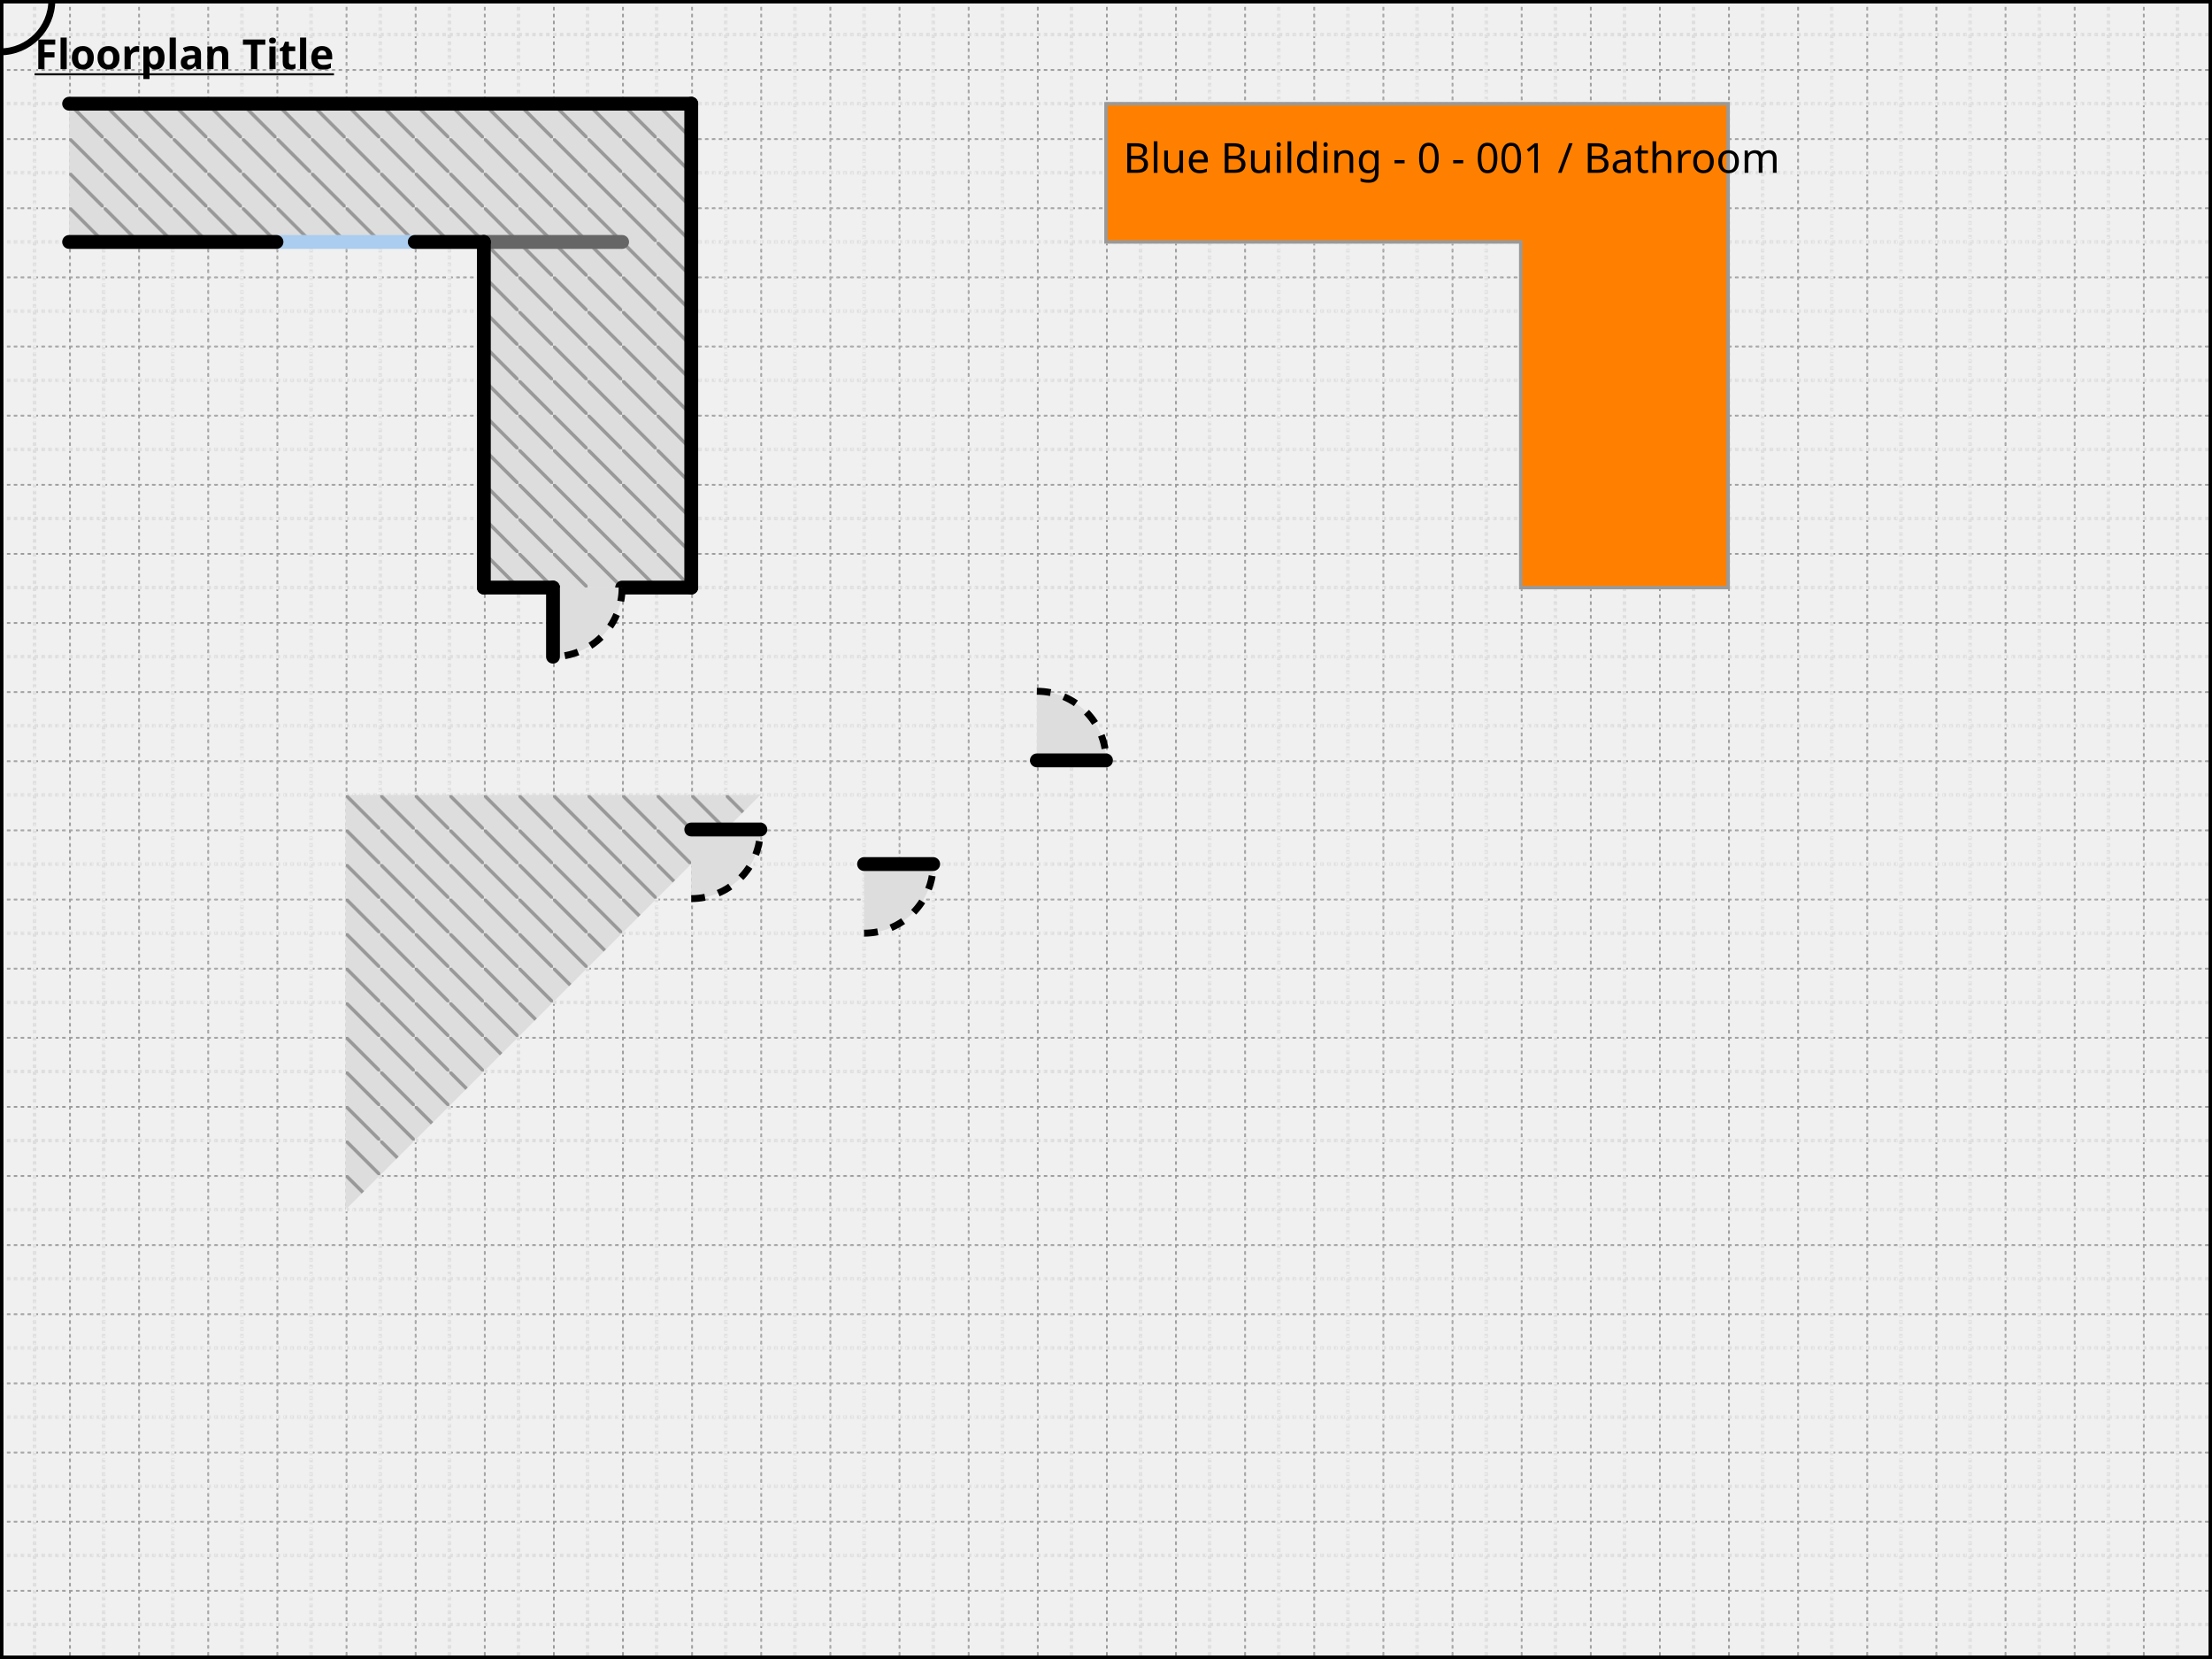
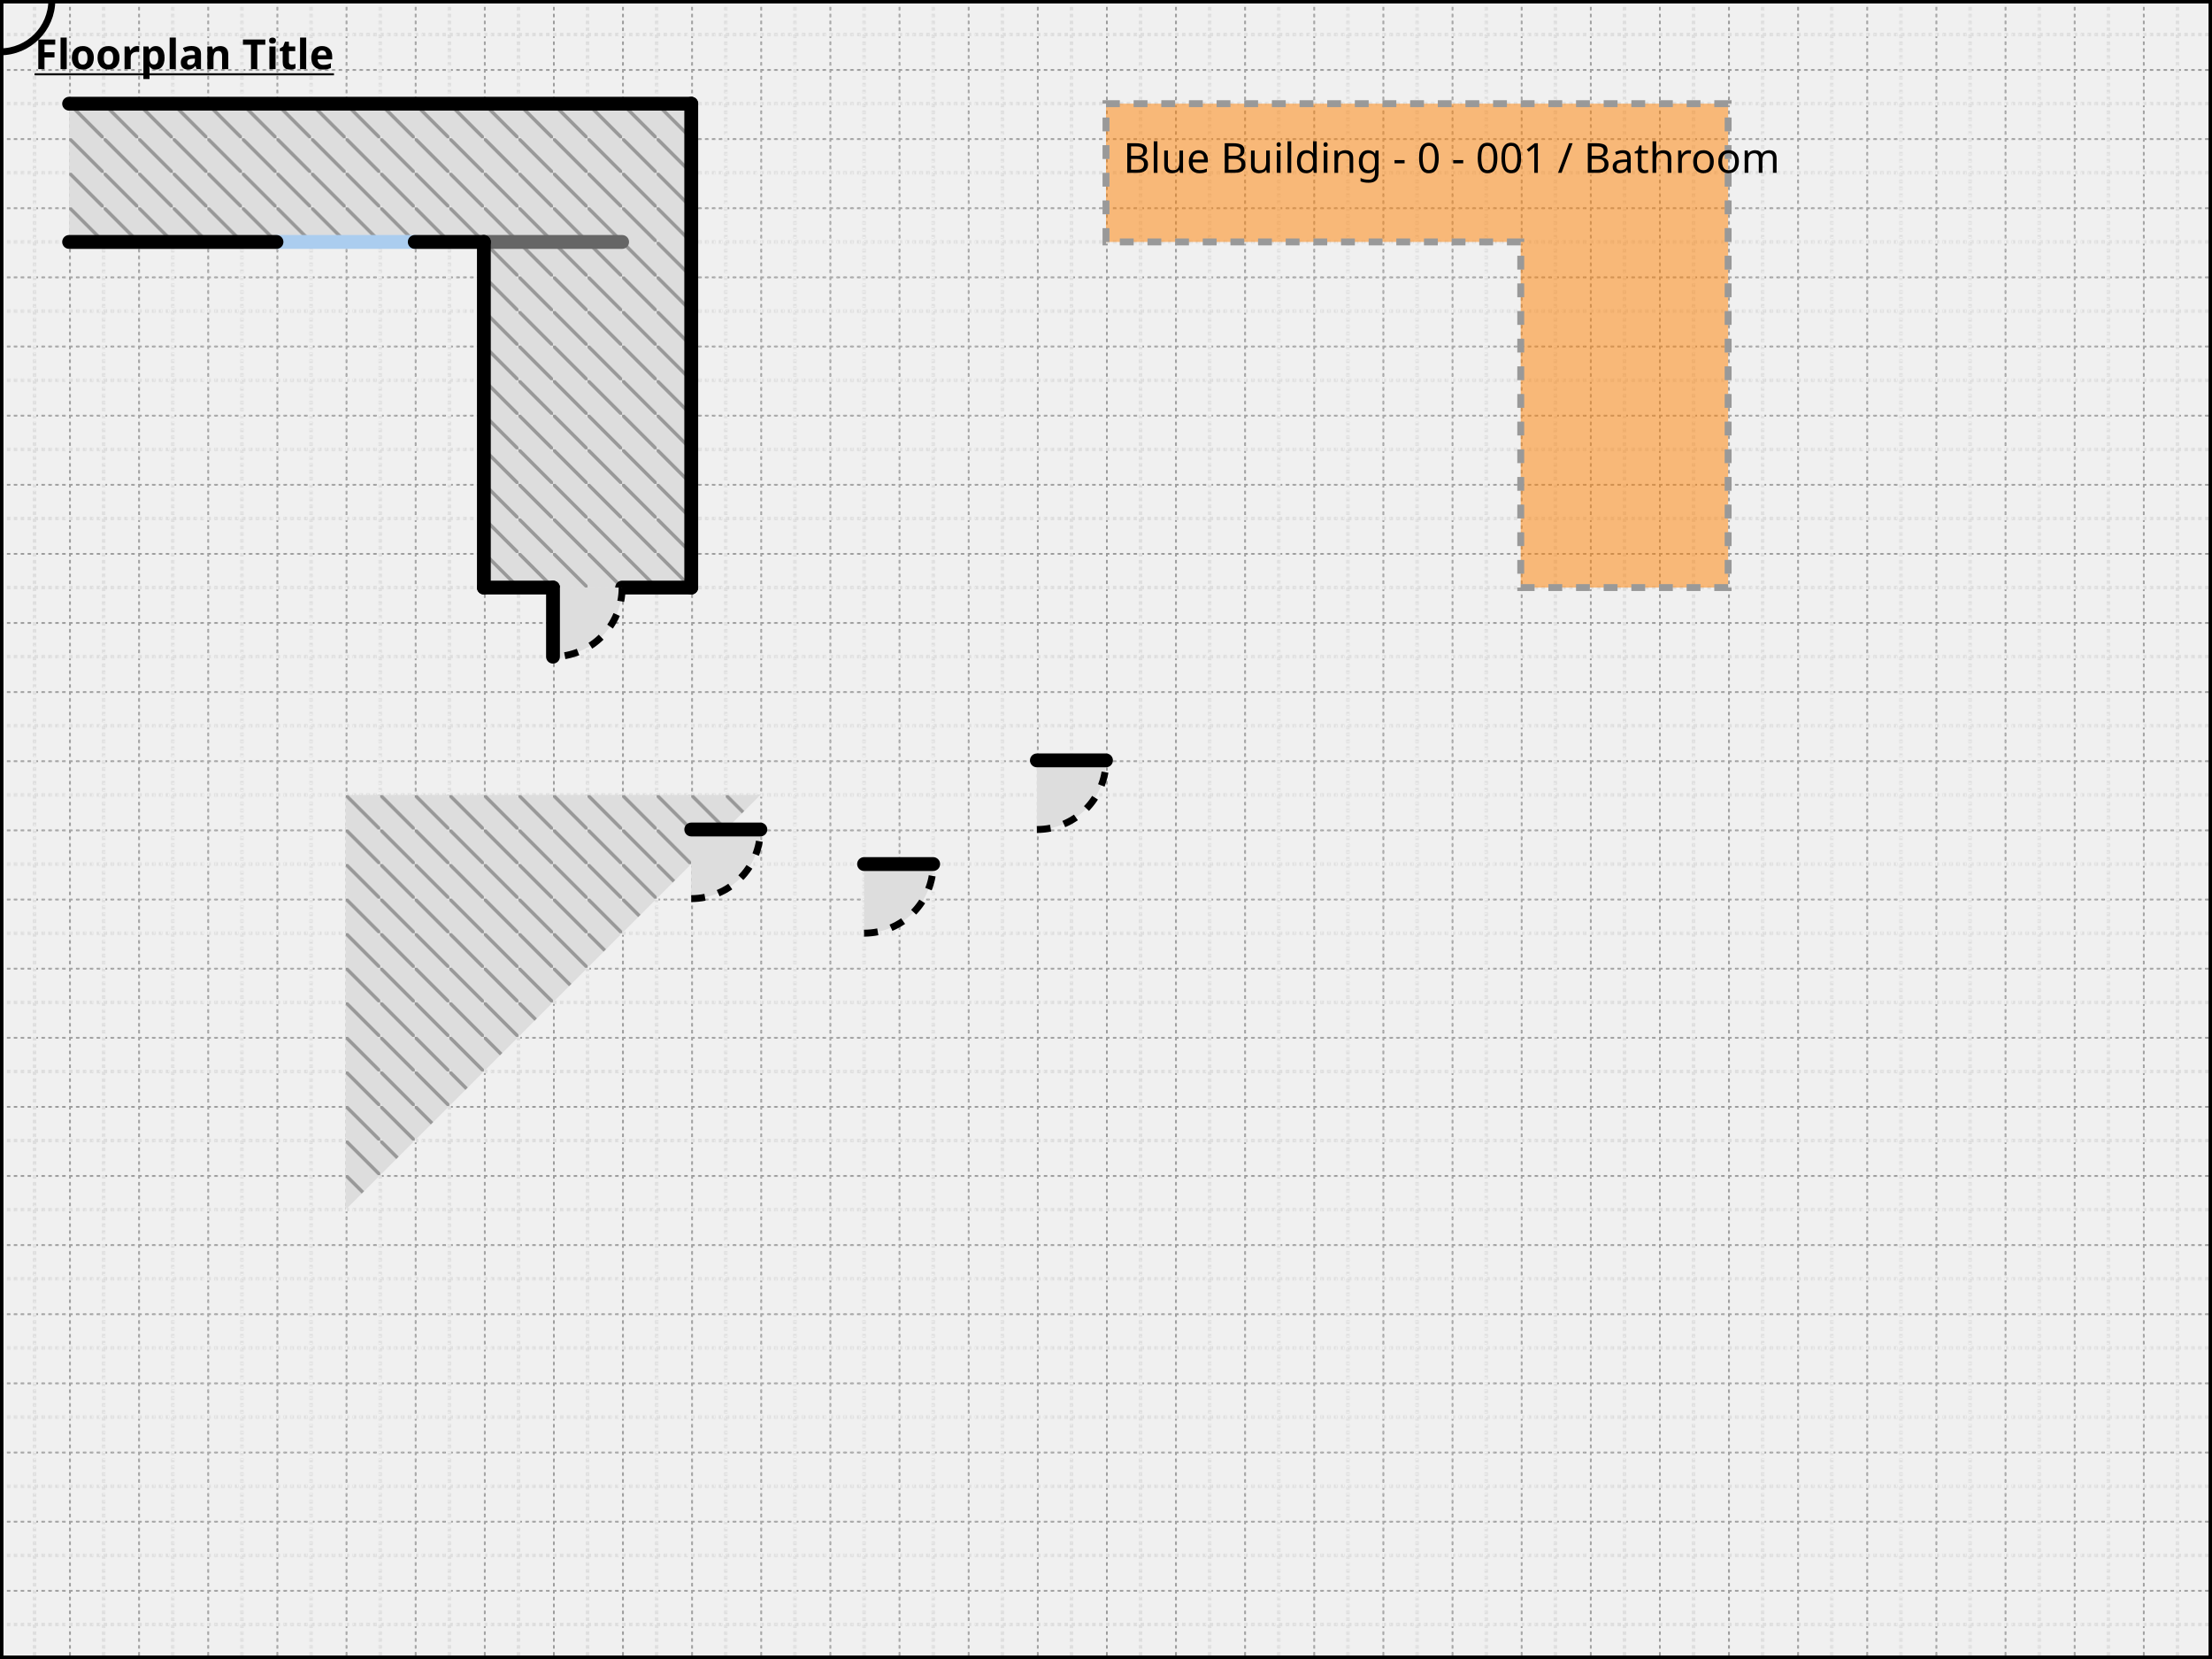
<svg xmlns="http://www.w3.org/2000/svg" xmlns:xlink="http://www.w3.org/1999/xlink" version="1.1" width="640" height="480" class="edit">
  <style type="text/css">
		
			/* Generally */
				#bg		{stroke: none; fill: #FFFFFF;}
				text	{font-family: sans-serif; fill: #000000; text-shadow: 0em 0em 1em #FFFFFF;}
			/* Arrow path (unused) */
				path.arrow	{stroke: #000000; stroke-width: 2; stroke-linecap: round; stroke-linejoin: round; fill: none; stroke-width: 2; stroke-dasharray: 4 4; fill: none; marker-end: url(#arrow-01);}
			/* Images */
				#images {}
			/* Floors */
				#floors				{fill-rule: evenodd;}
				#floors .floor-01	{fill: url(#floor-01);}
				#floors .floor-02	{fill: url(#floor-02);}
				#floors .floor-03	{fill: url(#floor-03);}
				#floors .floor-04	{fill: url(#floor-04);}
				#floors .floor-05	{fill: url(#floor-05);}
			/* Locations */
- 				#locations path	{fill: #666666; stroke: #999999; stroke-width: 1px;}
+ 				#locations path	{fill: #666666; fill-opacity: 0.5; stroke: #999999; stroke-width: 2; stroke-dasharray: 4 4;}
				#locations .NULL		path	{}
				#locations .ERROR		path	{}
				#locations .NAD			path	{fill: #169D16;}
				#locations .PRESUME		path	{fill: #FF0000;}
				#locations .R1			path	{fill: #FF0000;}
				#locations .R2			path	{fill: #FF8000;}
				#locations .R3			path	{fill: #FAD500;}
				#locations .unanalysed	path	{}
			/* Walls */
				#walls			{stroke: #666666; stroke-width: 4; stroke-linecap: round; stroke-linejoin: round; fill: none;}
				#walls .inner	{}
				#walls .outer	{stroke: #000000;}
				#walls .window	{stroke: #ABCDEF;}
			/* Items */
				#items {}
			/* Floorplan Title */
				#title	{font-weight: bold; text-decoration: underline;}
			/* Editor */
			 	.point						{cursor: pointer;}
				.point .point-outer			{fill: #FFFFFF; opacity: 0; stroke: #888; stroke-width: 2;}
				.point .point-inner			{fill: #F07746;}
				.point:hover .point-outer	{opacity: 0.5;}
				.dragbox					{visibility: hidden; stroke: none; fill: #F07746; fill-opacity: 0.2;}
				.cursor-simple circle				{stroke-width: 2; stroke: black; fill: none;}
				/* Only When Editing... */
					.edit #bg								{stroke: #000000; stroke-width: 2; fill: url(#bg-grid);}
					.edit #sketch #floors path:hover,
					.edit #sketch #floors path.selected,
					.edit #sketch #locations path:hover,
					.edit #sketch #locations path.selected,
					.edit #sketch #locations text:hover,
					.edit #sketch #locations text.selected	{fill: #F07746;}
					.edit #sketch #walls line:hover,
					.edit #sketch #walls line.selected		{stroke: #F07746;}
					.edit #sketch image:hover,
					.edit #sketch image.selected,
					.edit #sketch #items use:hover,
					.edit #sketch #items use.selected		{opacity:.6;}
					.edit #sketch #arrows path:hover,
					.edit #sketch #arrows path.selected		{stroke: #F07746; marker-end: url(#arrow-01-hover);}
		
	</style>
  <defs>
    <pattern id="bg-grid" x="0" y="0" width="20" height="20" patternUnits="userSpaceOnUse" stroke-dasharray="1, 1" stroke-width="1">
      <line x1="0" y1="0" x2="0" y2="20" stroke="#999999" />
      <line x1="0" y1="0" x2="20" y2="0" stroke="#999999" />
      <line x1="10" y1="0" x2="10" y2="20" stroke="#DDDDDD" />
      <line x1="0" y1="10" x2="20" y2="10" stroke="#DDDDDD" />
    </pattern>
    <pattern id="floor-01" x="0" y="0" width="10" height="10" patternUnits="userSpaceOnUse">
      <rect x="0" y="0" height="10" width="10" fill="#DDDDDD" />
      <line x1="10" y1="10" x2="0" y2="0" stroke="#999999" stroke-width="1" />
    </pattern>
    <pattern id="floor-02" x="0" y="0" width="10" height="10" patternUnits="userSpaceOnUse">
      <rect x="0" y="0" height="10" width="10" fill="#DDDDDD" />
      <line x1="0" y1="10" x2="10" y2="0" stroke="#999999" stroke-width="1" />
    </pattern>
    <pattern id="floor-03" x="0" y="0" width="10" height="10" patternUnits="userSpaceOnUse">
      <rect x="0" y="0" height="10" width="10" fill="#DDDDDD" />
      <line x1="0" y1="10" x2="10" y2="0" stroke="#999999" stroke-width="1" />
      <line x1="10" y1="10" x2="0" y2="0" stroke="#999999" stroke-width="1" />
    </pattern>
    <pattern id="floor-04" x="0" y="0" width="6" height="6" patternUnits="userSpaceOnUse">
      <rect x="0" y="0" height="6" width="6" fill="#DDDDDD" />
      <circle cx="3" cy="3" r="1" fill="#999999" />
    </pattern>
    <pattern id="floor-05" x="5" y="5" width="10" height="10" patternUnits="userSpaceOnUse">
      <rect x="0" y="0" height="10" width="10" fill="#DDDDDD" />
      <line x1="0" y1="0" x2="10" y2="0" stroke="#999999" stroke-width="1" />
      <line x1="0" y1="0" x2="0" y2="10" stroke="#999999" stroke-width="1" />
    </pattern>
    <g id="camera">
      <path d="M-15,-10 L15,-10 L15,10 L-15,10 z" fill="#DDDDDD" fill-opacity="0.5" stroke="#000000" stroke-width="2" />
      <path d="M-10,-10 L-10,-15 L0,-15 L0,-10 z" fill="#DDDDDD" fill-opacity="0.5" stroke="#000000" stroke-width="2" />
      <circle cx="0" cy="0" r="5" fill="#DDDDDD" stroke="#000000" stroke-width="2" />
    </g>
    <g id="camera-arrow">
      <path d="M0,-25 L0,-35" fill="none" stroke="#000000" stroke-width="2" style="marker-end: url(#arrow-01);" />
    </g>
    <g id="door-01">
      <path d="M0,20 a20,20 0 0,0 20,-20 L0,0" fill="#DDDDDD" stroke="#000000" stroke-width="2" stroke-dasharray="4, 4" />
      <line x1="0" y1="0" x2="20" y2="0" stroke="#000000" stroke-width="4" stroke-linecap="round" />
    </g>
-     <g id="door-02">
-       <use xlink:href="#door-01" transform="scale(1,-1)" />',
- 		</g>
    <marker id="arrow-01" viewBox="0 0 10 10" refX="0" refY="5" markerUnits="strokeWidth" markerWidth="8" markerHeight="6" orient="auto">
      <path d="M0,0 L10,5 L 0,10 z" fill="#000000" />
    </marker>
    <marker id="arrow-01-hover" viewBox="0 0 10 10" refX="0" refY="5" markerUnits="strokeWidth" markerWidth="8" markerHeight="6" orient="auto">
      <path d="M0,0 L10,5 L 0,10 z" fill="#F07746" />
    </marker>
    <g id="point" class="point">
      <circle class="point-outer" r="10" />
      <circle class="point-inner" r="3" />
    </g>
    <g id="cursor-simple" class="cursor-simple">
      <circle cx="0" cy="0" r="15" />
    </g>
  </defs>
+   <rect class="bg" id="bg" x="0" y="0" width="640" height="480" />
  <g id="sketch">
-     <rect id="bg" x="0" y="0" width="640" height="480" />
-     <g id="images" />
-     <g id="floors">
+     <g id="images" class="images" />
+     <g id="floors" class="floors">
      <path class="floor-01" transform="translate(20,30)" d="M0,0 L180,0 L180,140 L120,140 L120,40 L0,40 M200,200 L80,200 L80,320" />
    </g>
-     <g id="locations">
+     <g id="locations" class="locations">
      <g class="R2" transform="translate(320,30)">
        <path d="M0,0 L180,0 L180,140 L120,140 L120,40 L0,40 Z" />
        <text transform="translate(5,20)">Blue Building - 0 - 001 / Bathroom</text>
      </g>
    </g>
-     <g id="walls">
+     <g id="walls" class="walls">
      <line class="window" x1="120" y1="70" x2="80" y2="70" />
      <line class="inner" x1="140" y1="70" x2="180" y2="70" />
      <line class="outer" x1="20" y1="30" x2="200" y2="30" />
      <line class="outer" x1="200" y1="30" x2="200" y2="170" />
      <line class="outer" x1="200" y1="170" x2="180" y2="170" />
      <line class="outer" x1="160" y1="170" x2="140" y2="170" />
      <line class="outer" x1="140" y1="170" x2="140" y2="70" />
      <line class="outer" x1="140" y1="70" x2="120" y2="70" />
      <line class="outer" x1="80" y1="70" x2="20" y2="70" />
    </g>
-     <g id="items">
+     <g id="items" class="items">
+       <use xlink:href="#door-01" transform="translate(160,170) scale(-1,1) rotate(90)" />
      <use xlink:href="#door-01" transform="translate(250,250)" />
      <use xlink:href="#door-01" transform="translate(200,240)" />
-       <use xlink:href="#door-02" transform="translate(300,220)" />
-       <use xlink:href="#door-02" transform="translate(160,170) rotate(90)" />
+       <use xlink:href="#door-01" transform="translate(300,220)" />
    </g>
    <text id="title" transform="translate(10,20)">Floorplan Title</text>
    <g id="points" />
    <g id="cursor">
      <use xlink:href="#cursor-simple" />
    </g>
  </g>
</svg>
